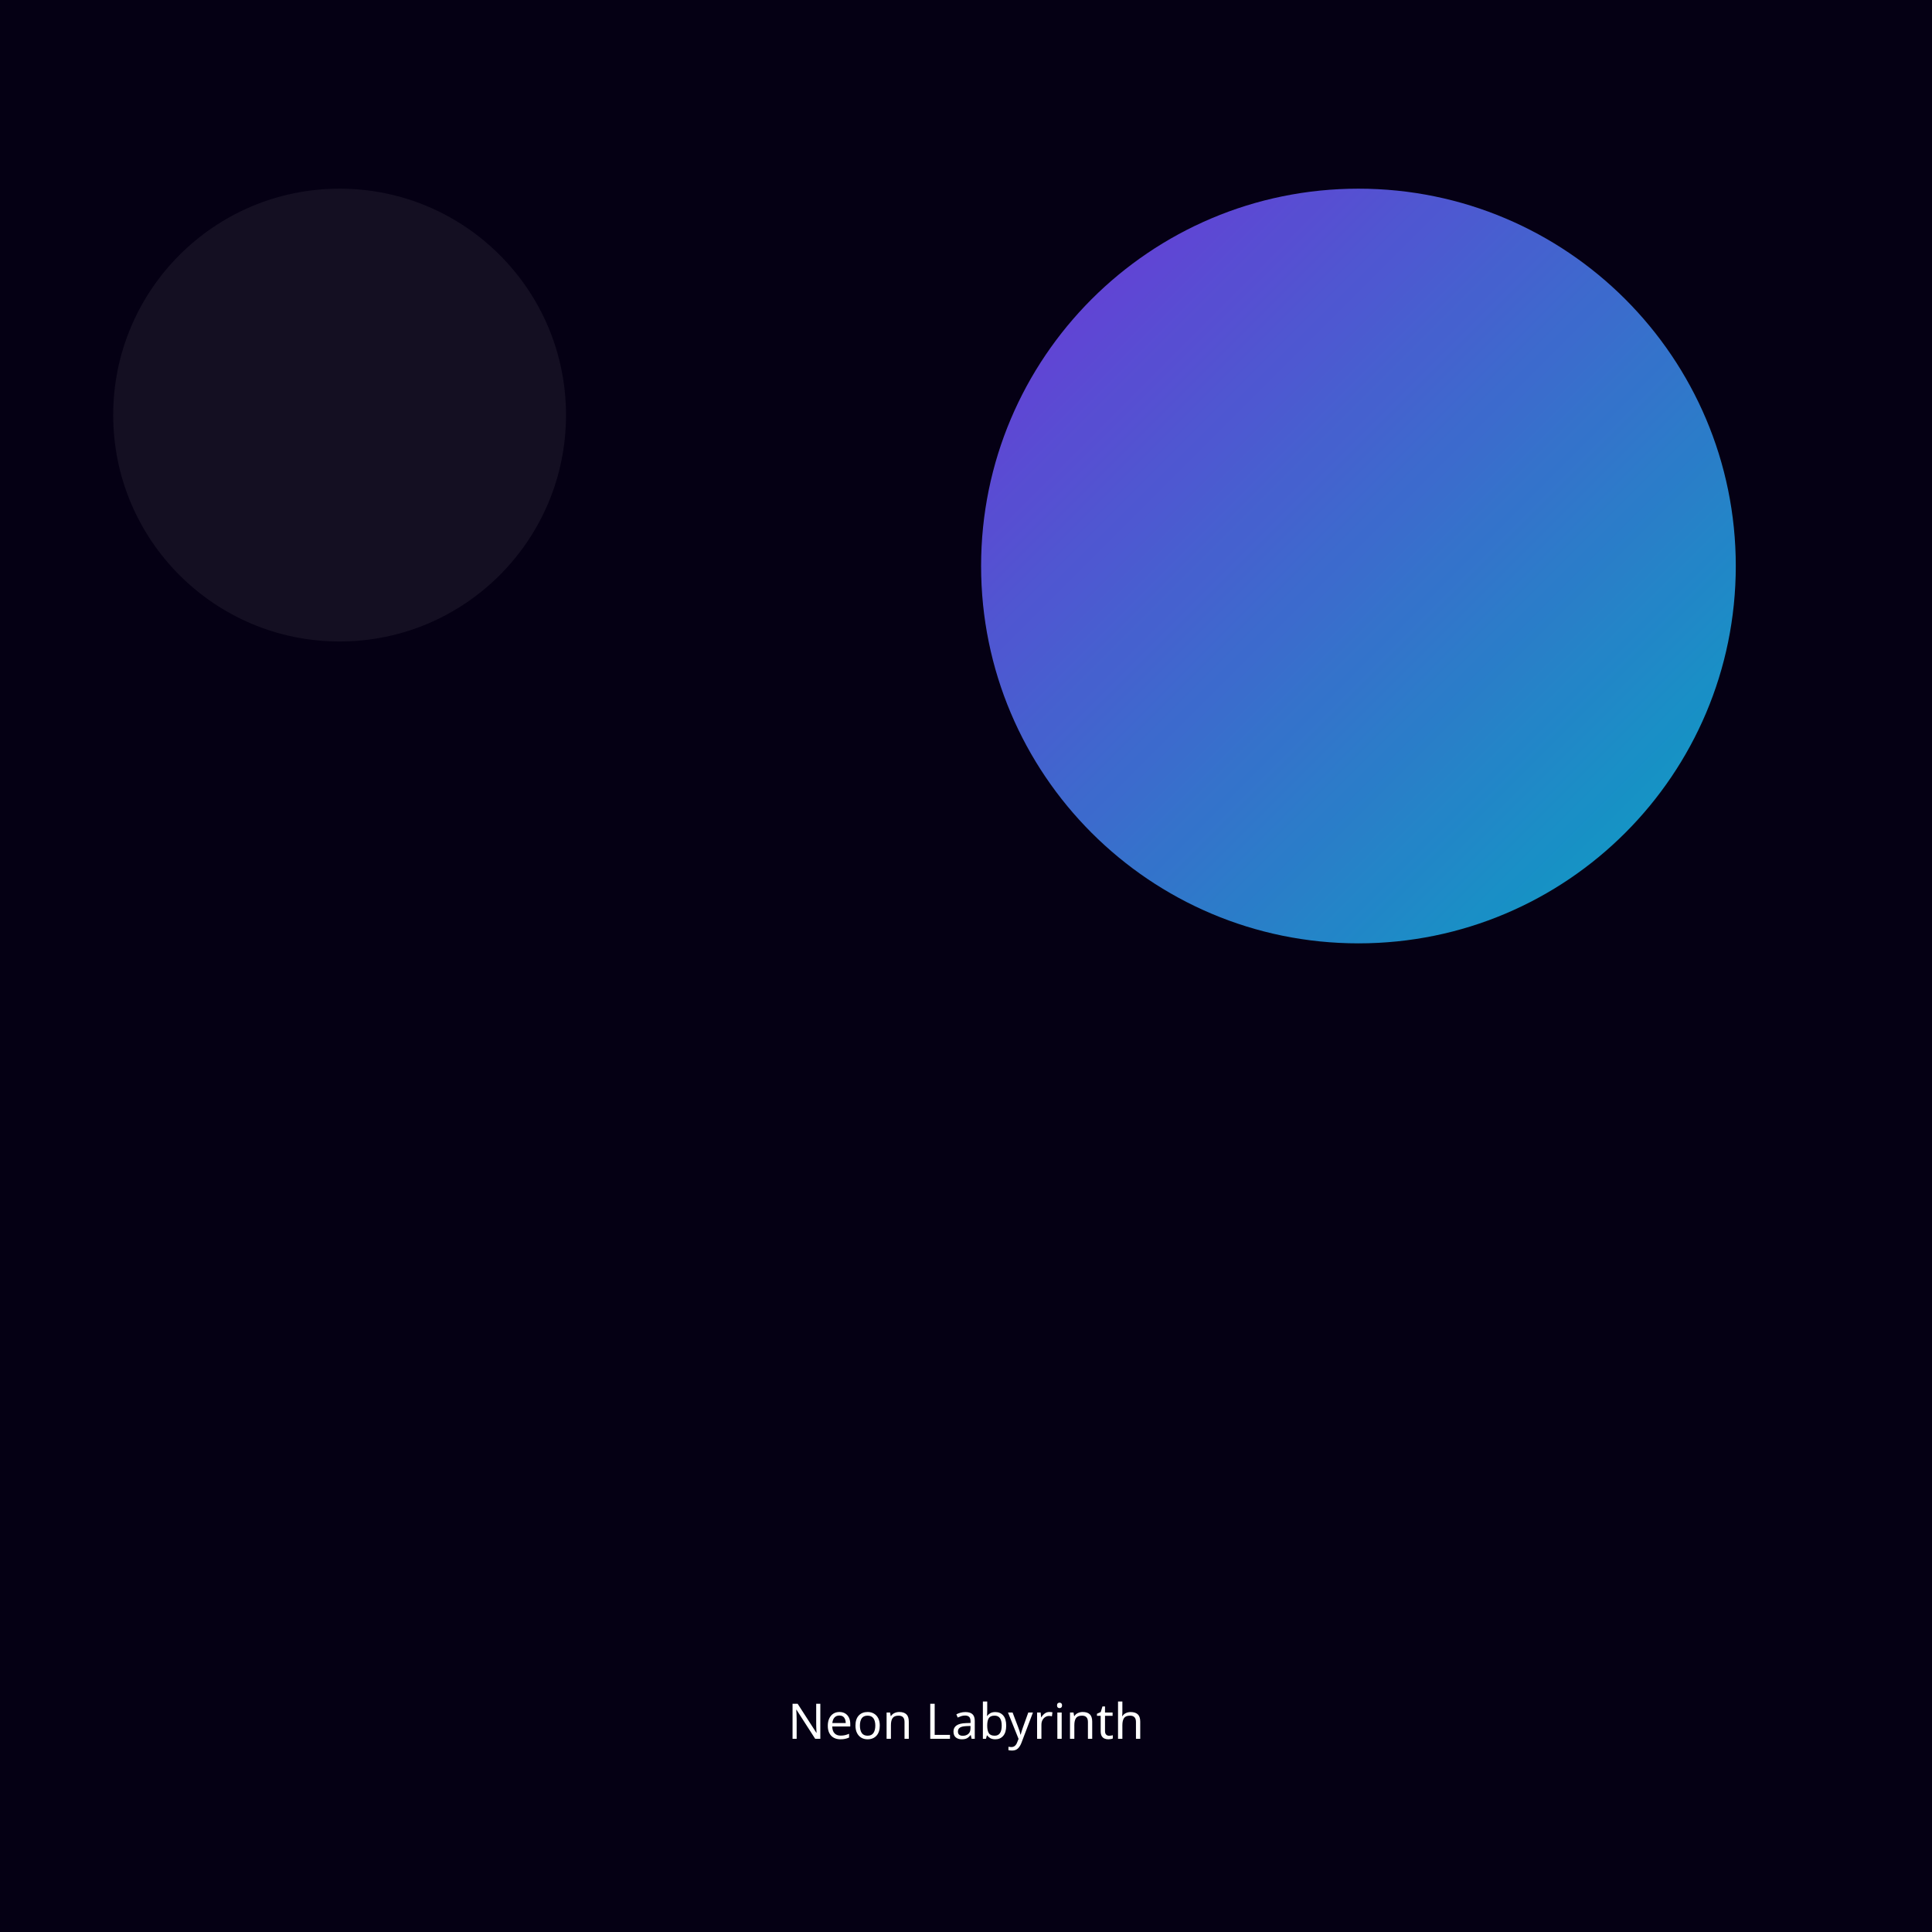
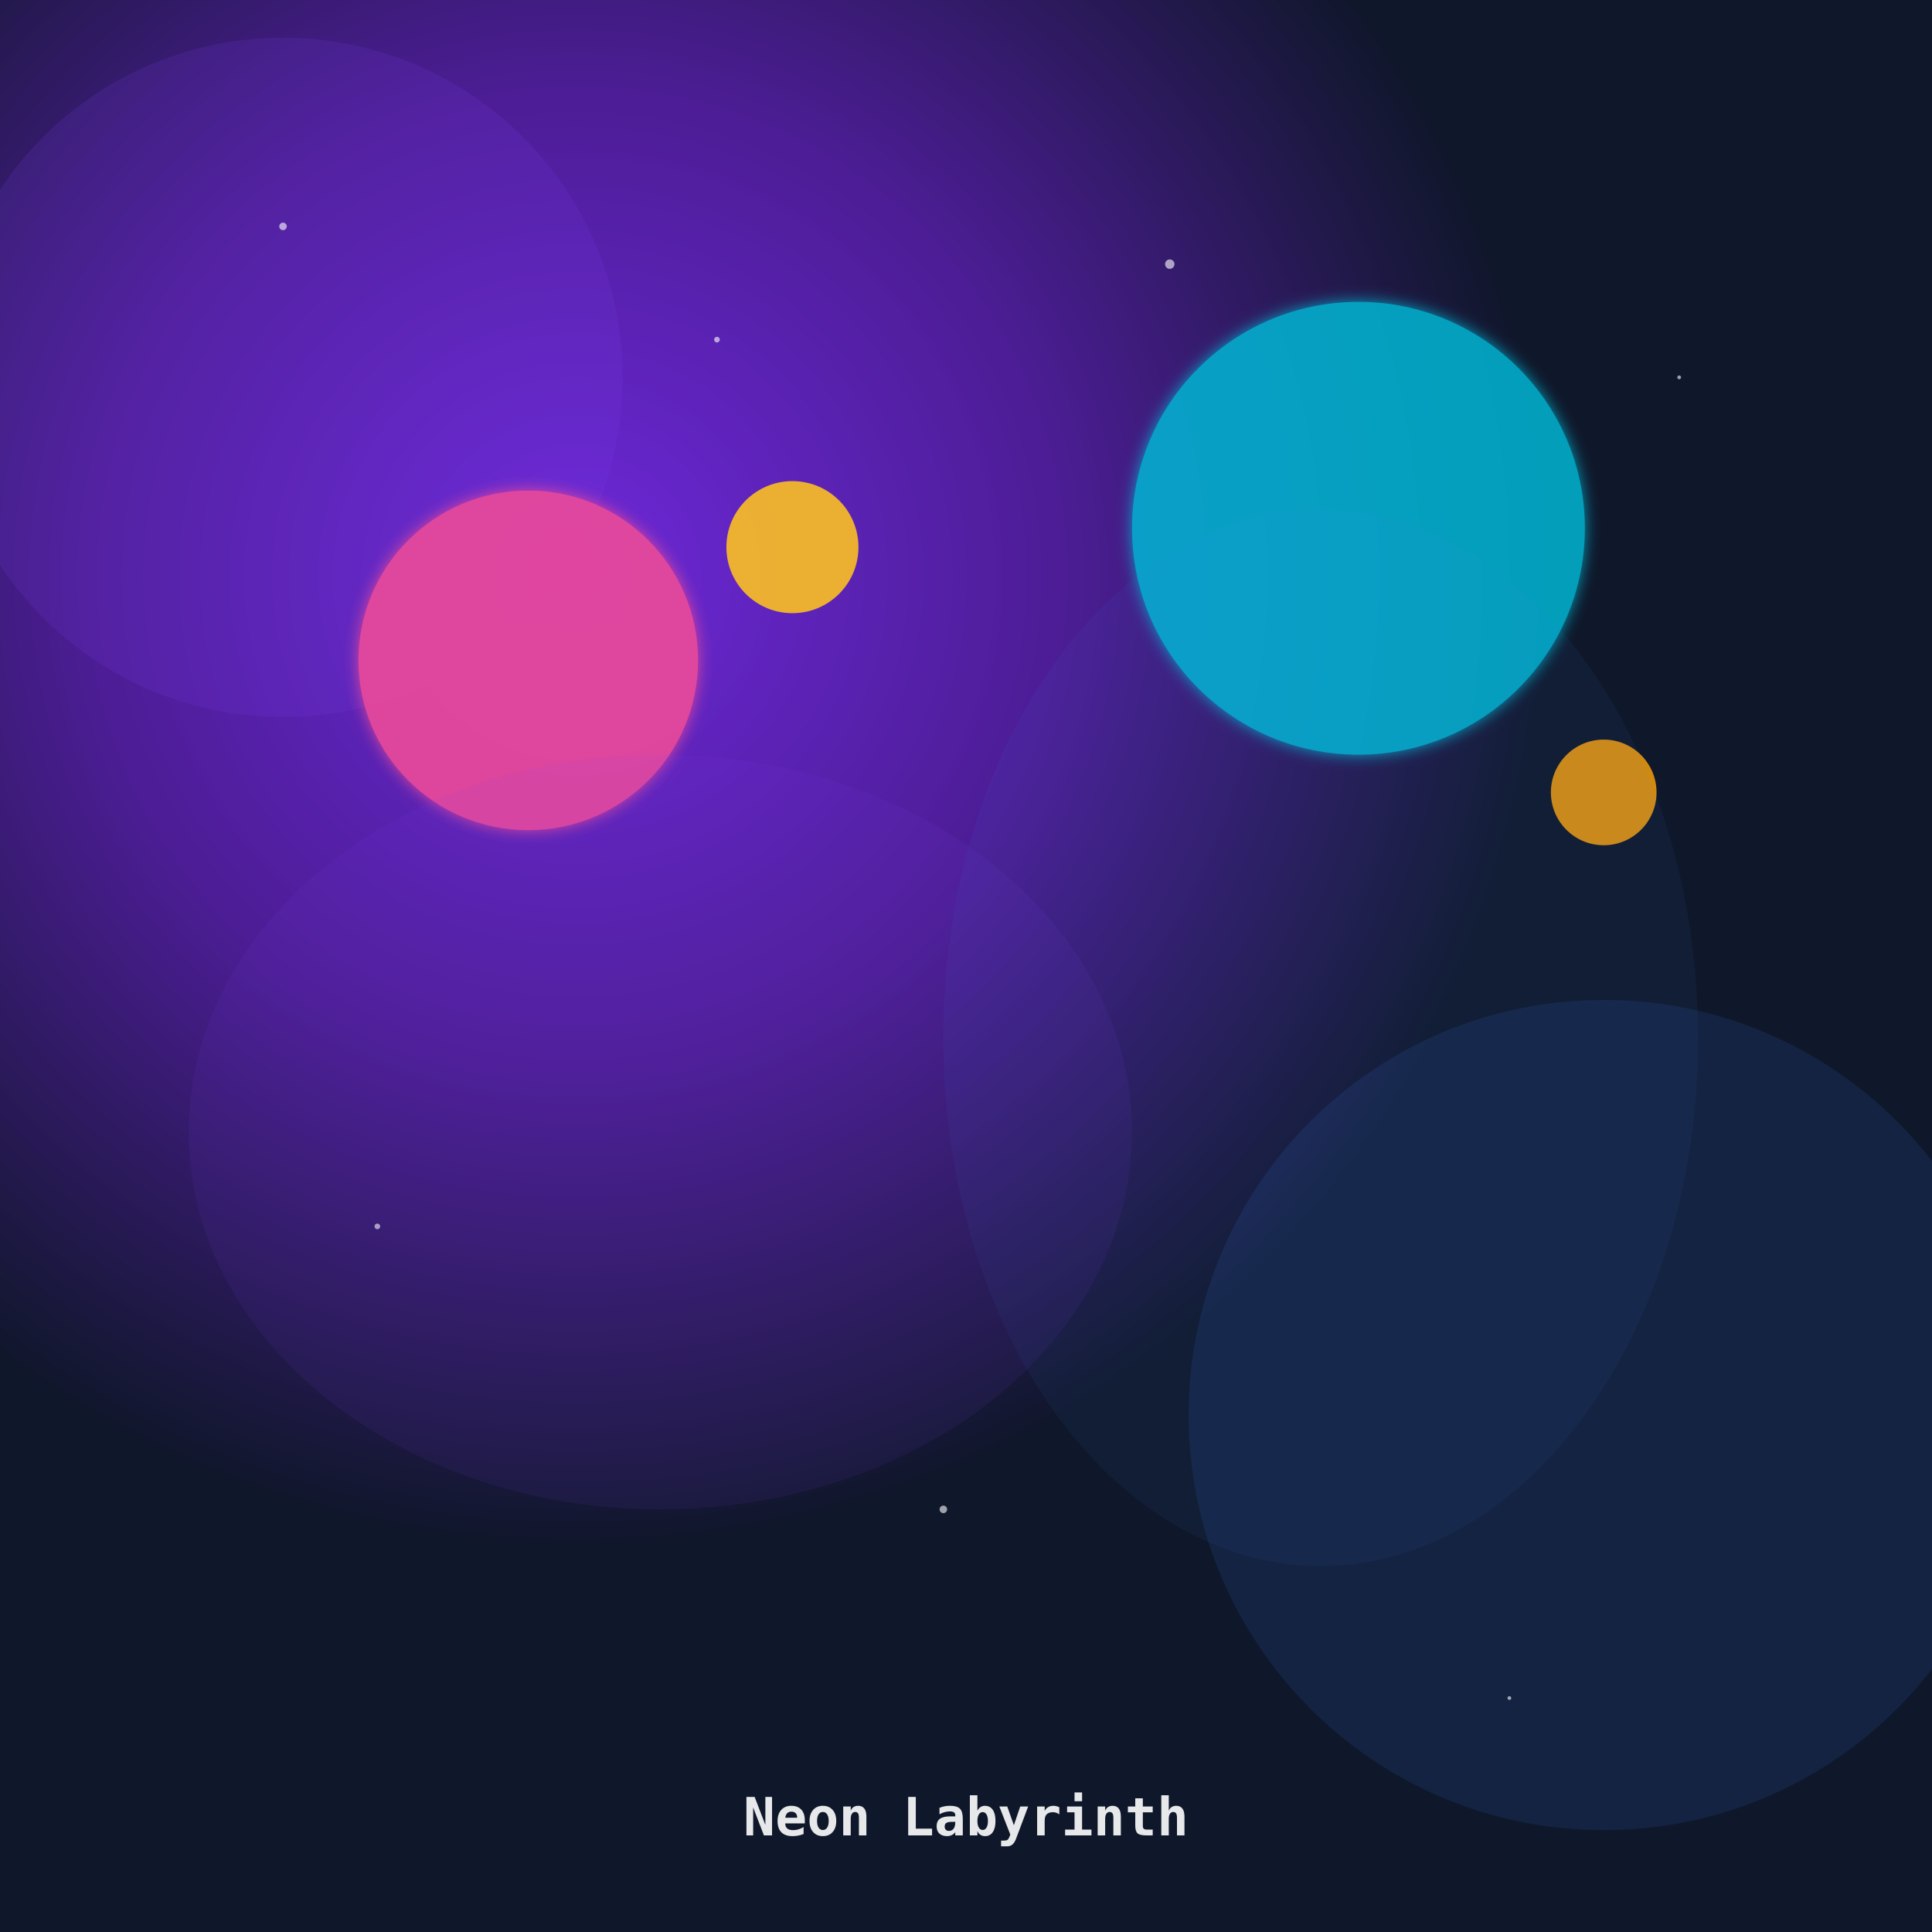
<svg xmlns="http://www.w3.org/2000/svg" width="1024" height="1024" viewBox="0 0 1024 1024">
  <defs>
-     <linearGradient id="g1" x1="0" x2="1" y1="0" y2="1">
-       <stop offset="0%" stop-color="#7c3aed" />
-       <stop offset="100%" stop-color="#06b6d4" />
-     </linearGradient>
+     <radialGradient id="cosmic-grad" cx="30%" cy="30%">
+       <stop offset="0%" stop-color="#6d28d9" />
+       <stop offset="50%" stop-color="#4c1d95" />
+       <stop offset="100%" stop-color="#0f172a" />
+     </radialGradient>
+     <filter id="glow">
+       <feGaussianBlur stdDeviation="4" result="coloredBlur" />
+       <feMerge>
+         <feMergeNode in="coloredBlur" />
+         <feMergeNode in="SourceGraphic" />
+       </feMerge>
+     </filter>
  </defs>
-   <rect width="100%" height="100%" fill="#050014" />
-   <circle cx="180" cy="220" r="120" fill="#fff" opacity="0.06" />
-   <g fill="url(#g1)">
-     <circle cx="720" cy="300" r="200" opacity="0.9" />
+   <rect width="100%" height="100%" fill="url(#cosmic-grad)" />
+   <circle cx="150" cy="200" r="180" fill="#7c3aed" opacity="0.15" />
+   <circle cx="850" cy="750" r="220" fill="#3b82f6" opacity="0.12" />
+   <circle cx="280" cy="350" r="90" fill="#ec4899" filter="url(#glow)" opacity="0.9" />
+   <circle cx="720" cy="280" r="120" fill="#06b6d4" filter="url(#glow)" opacity="0.85" />
+   <circle cx="420" cy="290" r="35" fill="#fbbf24" opacity="0.9" />
+   <circle cx="850" cy="420" r="28" fill="#f59e0b" opacity="0.85" />
+   <g fill="#fff" opacity="0.6">
+     <circle cx="150" cy="120" r="2" />
+     <circle cx="380" cy="180" r="1.5" />
+     <circle cx="620" cy="140" r="2.5" />
+     <circle cx="890" cy="200" r="1" />
+     <circle cx="200" cy="650" r="1.5" />
+     <circle cx="500" cy="800" r="2" />
+     <circle cx="800" cy="900" r="1" />
  </g>
-   <text x="50%" y="90%" font-family="Orbitron, sans-serif" font-size="26" fill="#fff" text-anchor="middle">Neon Labyrinth</text>
+   <ellipse cx="350" cy="600" rx="250" ry="200" fill="#7c3aed" opacity="0.08" />
+   <ellipse cx="700" cy="550" rx="200" ry="280" fill="#3b82f6" opacity="0.06" />
+   <text x="50%" y="95%" font-family="Orbitron, monospace" font-size="28" fill="#fff" text-anchor="middle" font-weight="bold" opacity="0.9">Neon Labyrinth</text>
</svg>
